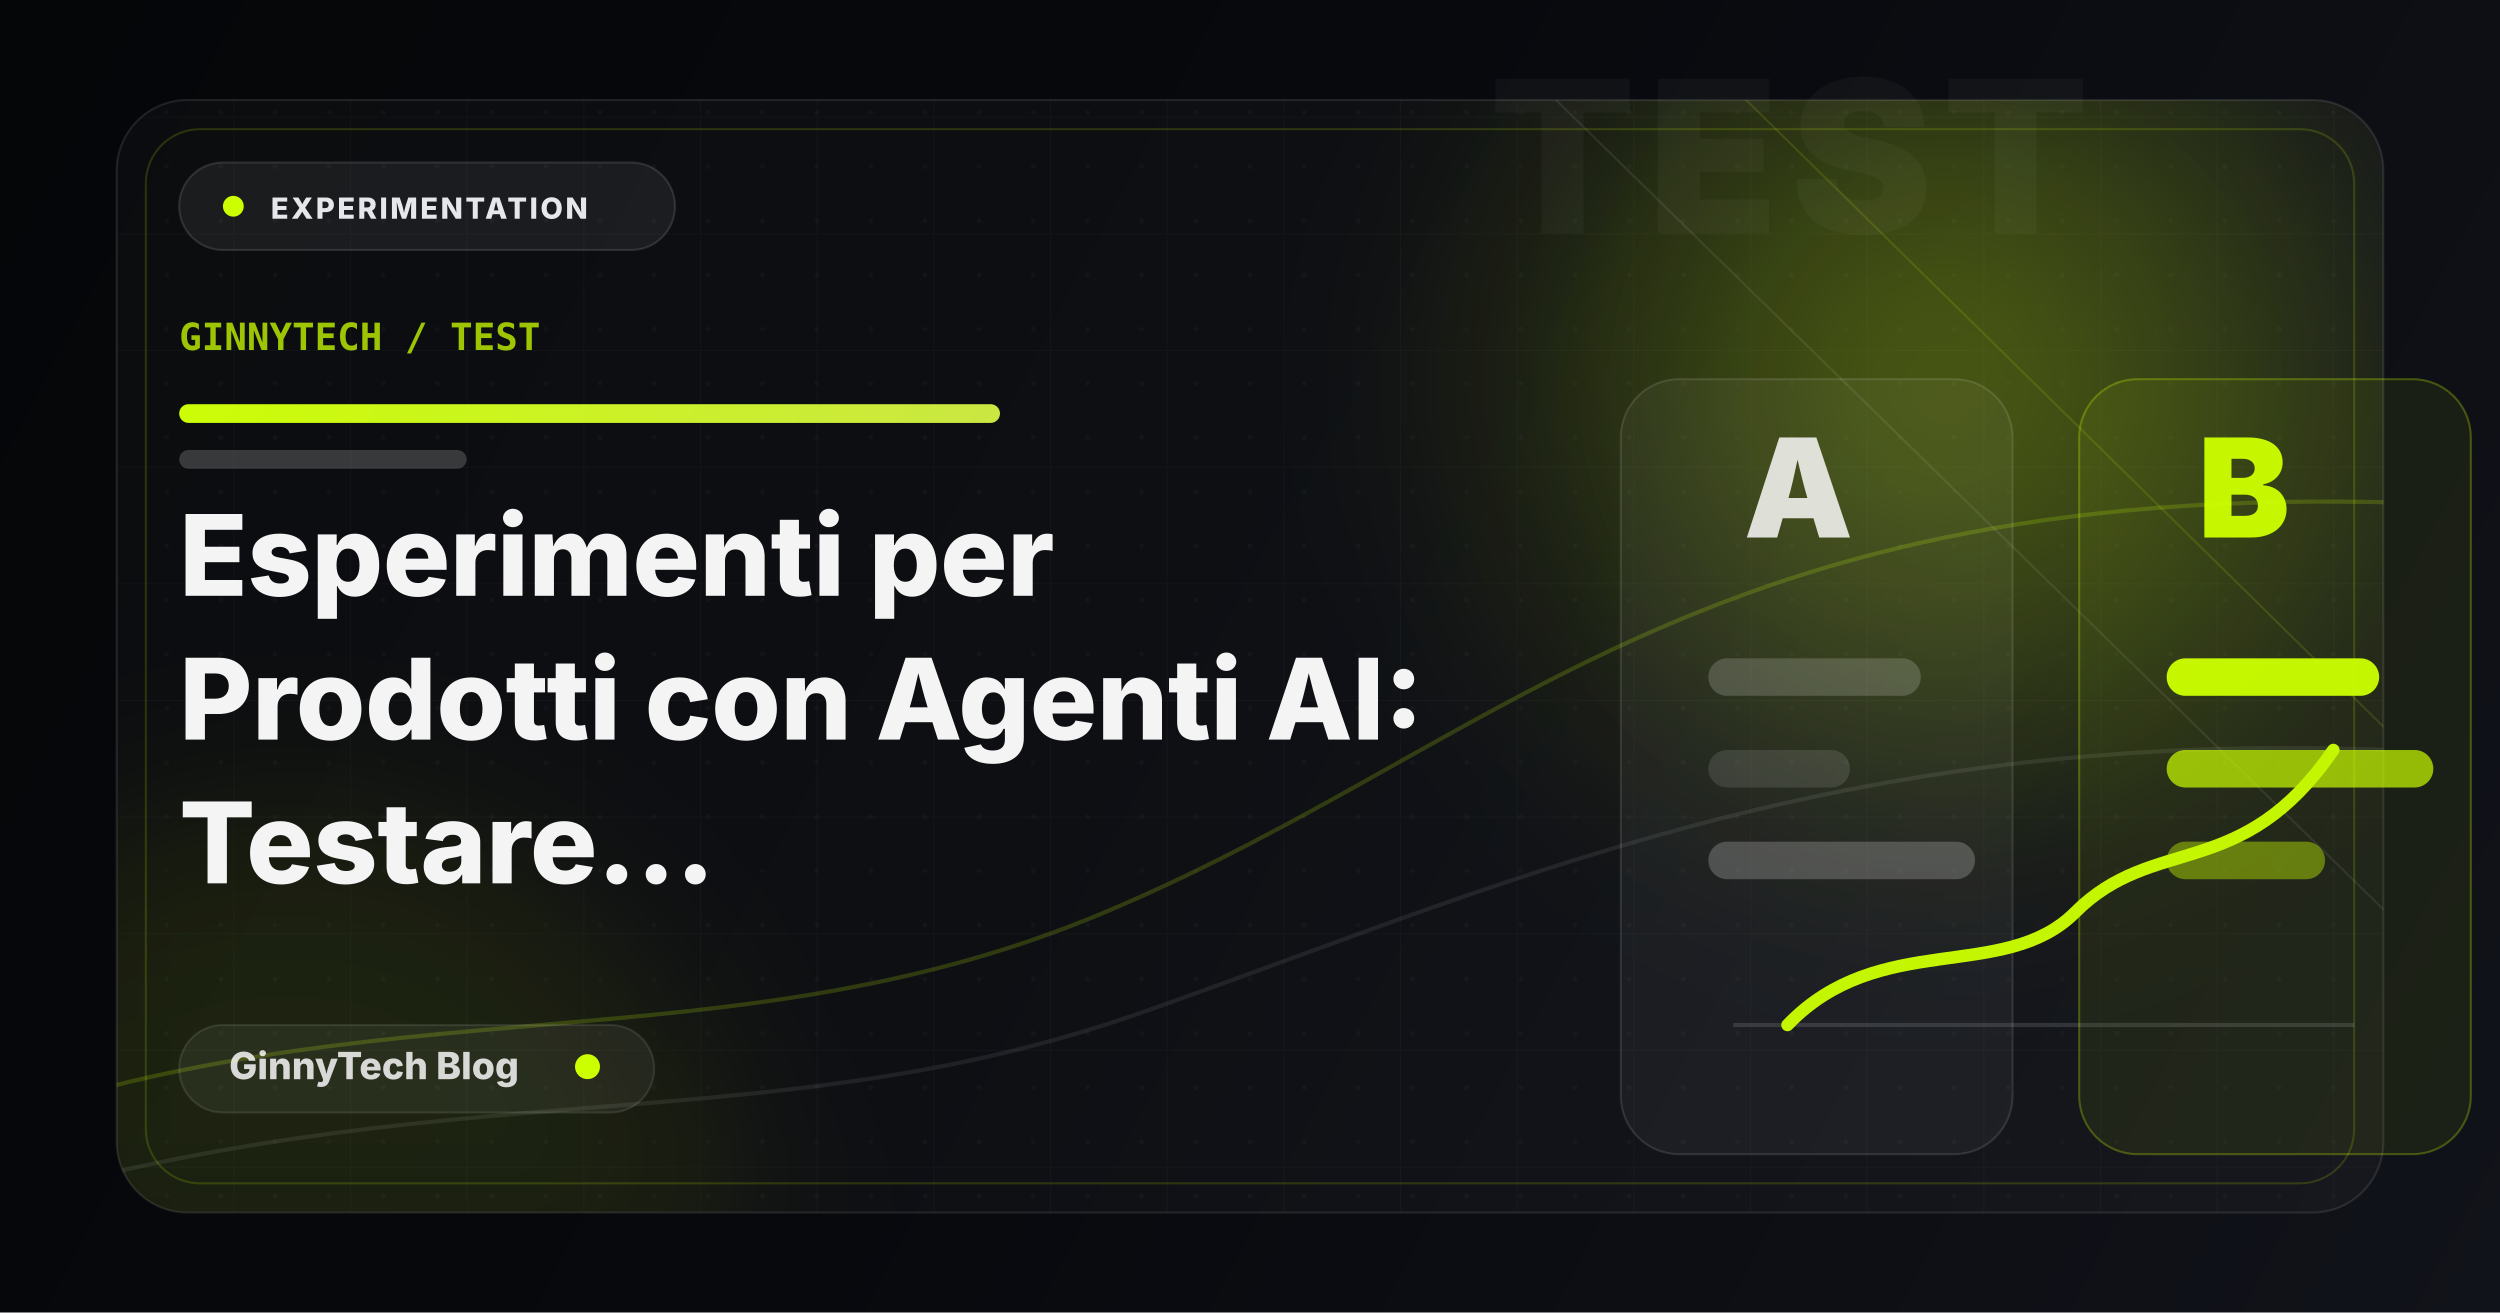
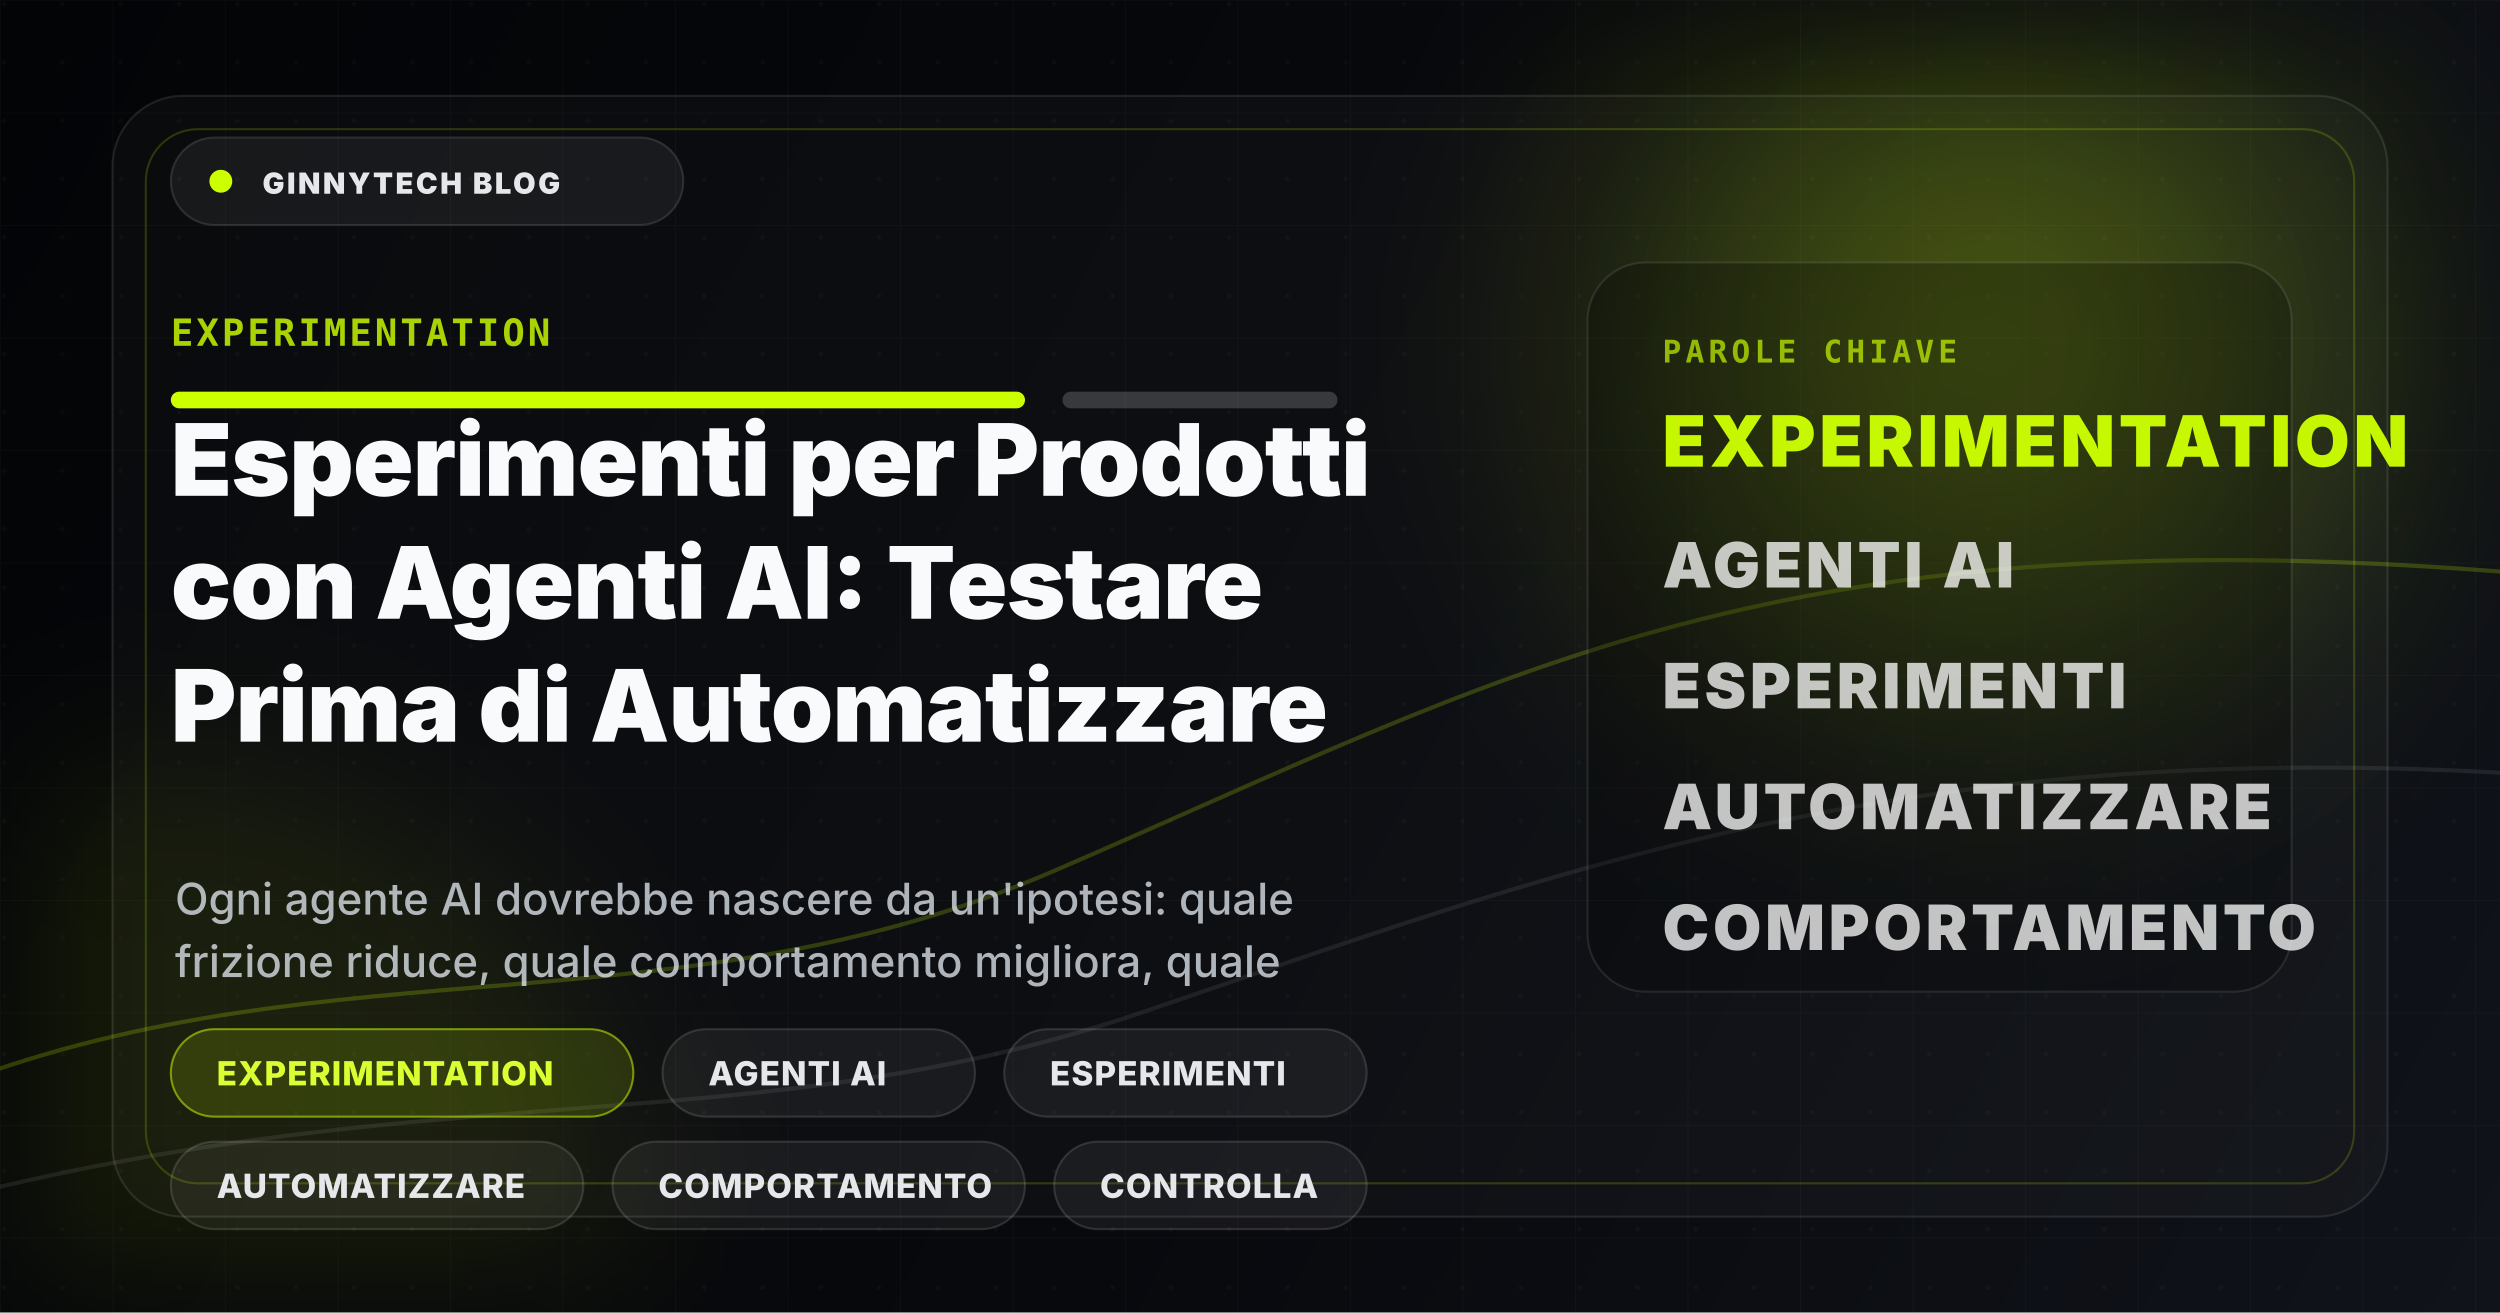
- <svg xmlns="http://www.w3.org/2000/svg" width="1200" height="630" viewBox="0 0 1200 630" fill="none">
+ <svg xmlns="http://www.w3.org/2000/svg" width="1200" height="630" viewBox="0 0 1200 630" fill="none" role="img" aria-label="Copertina articolo GinnyTech: Esperimenti per Prodotti con Agenti AI: Testare Prima di Automatizzare">
  <defs>
    <linearGradient id="bg" x1="0" y1="0" x2="1200" y2="630" gradientUnits="userSpaceOnUse">
-       <stop offset="0" stop-color="#050608" />
-       <stop offset="0.46" stop-color="#08090d" />
-       <stop offset="1" stop-color="#11131a" />
+       <stop offset="0" stop-color="#030406" />
+       <stop offset="0.55" stop-color="#08090d" />
+       <stop offset="1" stop-color="#10131a" />
    </linearGradient>
-     <linearGradient id="lime" x1="96" y1="100" x2="1060" y2="548" gradientUnits="userSpaceOnUse">
-       <stop offset="0" stop-color="#ccff00" stop-opacity="1" />
-       <stop offset="0.52" stop-color="#e7ff65" stop-opacity="0.86" />
-       <stop offset="1" stop-color="#b3e600" stop-opacity="0.9" />
-     </linearGradient>
-     <radialGradient id="glow" cx="50%" cy="50%" r="50%">
-       <stop offset="0" stop-color="#ccff00" stop-opacity="0.35" />
+     <radialGradient id="limeGlow" cx="50%" cy="50%" r="50%">
+       <stop offset="0" stop-color="#ccff00" stop-opacity="0.34" />
      <stop offset="1" stop-color="#ccff00" stop-opacity="0" />
    </radialGradient>
-     <filter id="softBlur" x="-40%" y="-40%" width="180%" height="180%">
+     <pattern id="grid" width="54" height="54" patternUnits="userSpaceOnUse">
+       <path d="M54 0H0V54" stroke="rgba(255,255,255,0.07)" stroke-width="1" />
+     </pattern>
+     <pattern id="dots" width="28" height="28" patternUnits="userSpaceOnUse">
+       <circle cx="2" cy="2" r="1.1" fill="rgba(255,255,255,0.13)" />
+     </pattern>
+     <filter id="blur" x="-50%" y="-50%" width="200%" height="200%">
      <feGaussianBlur stdDeviation="44" />
    </filter>
-     <pattern id="dots" width="26" height="26" patternUnits="userSpaceOnUse">
-       <circle cx="2" cy="2" r="1.15" fill="rgba(255,255,255,0.12)" />
-     </pattern>
-     <pattern id="grid" width="56" height="56" patternUnits="userSpaceOnUse">
-       <path d="M56 0H0V56" stroke="rgba(255,255,255,0.08)" stroke-width="1" />
-     </pattern>
-     <clipPath id="frameClip">
-       <rect x="56" y="48" width="1088" height="534" rx="34" />
-     </clipPath>
  </defs>
  <rect width="1200" height="630" fill="url(#bg)" />
-   <g clip-path="url(#frameClip)">
-     <rect x="0" y="0" width="1200" height="630" fill="url(#grid)" opacity="0.28" />
-     <rect x="0" y="0" width="1200" height="630" fill="url(#dots)" opacity="0.2" />
-     <circle cx="934" cy="184" r="260" fill="url(#glow)" filter="url(#softBlur)" />
-     <circle cx="138" cy="602" r="210" fill="#ccff00" fill-opacity="0.09" filter="url(#softBlur)" />
-     <path d="M-20 544C180 470 350 514 530 438C730 354 826 218 1208 244" stroke="rgba(204,255,0,0.18)" stroke-width="2" />
-     <path d="M-18 582C212 512 366 550 548 486C736 420 906 338 1210 364" stroke="rgba(255,255,255,0.08)" stroke-width="2" />
-     <path d="M616 -80L1166 458" stroke="rgba(255,255,255,0.08)" stroke-width="1" />
-     <path d="M708 -80L1190 394" stroke="rgba(204,255,0,0.13)" stroke-width="1" />
+   <rect width="1200" height="630" fill="url(#grid)" opacity="0.34" />
+   <rect width="1200" height="630" fill="url(#dots)" opacity="0.18" />
+   <circle cx="955" cy="166" r="258" fill="url(#limeGlow)" filter="url(#blur)" />
+   <circle cx="80" cy="590" r="220" fill="#ccff00" fill-opacity="0.08" filter="url(#blur)" />
+   <path d="M-20 520C160 452 326 496 506 418C724 324 852 244 1220 276" stroke="rgba(204,255,0,0.20)" stroke-width="2" />
+   <path d="M-18 574C214 516 366 548 548 486C742 420 914 352 1218 372" stroke="rgba(255,255,255,0.08)" stroke-width="2" />
+   <rect x="54" y="46" width="1092" height="538" rx="34" fill="rgba(255,255,255,0.024)" stroke="rgba(255,255,255,0.10)" />
+   <rect x="70" y="62" width="1060" height="506" rx="25" stroke="rgba(204,255,0,0.18)" />
+   <g transform="translate(82 94)">
+     <rect x="0" y="-28" width="246" height="42" rx="21" fill="rgba(255,255,255,0.06)" stroke="rgba(255,255,255,0.12)" />
+     <circle cx="24" cy="-7" r="5.5" fill="#ccff00" />
+     <text x="44" y="-1" font-family="Montserrat, Inter, Arial, sans-serif" font-size="14" font-weight="850" letter-spacing="1.2" fill="#e5e7eb">GINNYTECH BLOG</text>
  </g>
-   <rect x="56" y="48" width="1088" height="534" rx="34" fill="rgba(255,255,255,0.025)" stroke="rgba(255,255,255,0.10)" />
-   <rect x="70" y="62" width="1060" height="506" rx="26" stroke="rgba(204,255,0,0.16)" stroke-width="1" />
-   <rect x="86" y="78" width="238" height="42" rx="21" fill="rgba(255,255,255,0.065)" stroke="rgba(255,255,255,0.12)" />
-   <circle cx="112" cy="99" r="5" fill="#ccff00" />
-   <text x="130" y="105" font-family="Montserrat, Inter, Arial, sans-serif" font-size="14" font-weight="800" letter-spacing="1.2" fill="#e5e7eb">EXPERIMENTATION</text>
-   <text x="86" y="168" font-family="JetBrains Mono, Consolas, monospace" font-size="18" font-weight="700" fill="rgba(204,255,0,0.76)">GINNYTECH / TEST</text>
-   <rect x="86" y="194" width="394" height="9" rx="4.5" fill="url(#lime)" />
-   <rect x="86" y="216" width="138" height="9" rx="4.5" fill="rgba(255,255,255,0.18)" />
-   <text x="715" y="112" font-family="Montserrat, Inter, Arial, sans-serif" font-size="102" font-weight="900" letter-spacing="6" fill="rgba(255,255,255,0.035)">TEST</text>
-   <g transform="translate(746 142)" opacity="0.96">
-     <rect x="32" y="40" width="188" height="372" rx="28" fill="rgba(255,255,255,0.045)" stroke="rgba(255,255,255,0.12)" />
-     <rect x="252" y="40" width="188" height="372" rx="28" fill="rgba(204,255,0,0.07)" stroke="rgba(204,255,0,0.28)" />
-     <text x="91" y="116" font-family="Montserrat, Inter, Arial, sans-serif" font-size="66" font-weight="900" fill="rgba(255,255,255,0.86)">A</text>
-     <text x="309" y="116" font-family="Montserrat, Inter, Arial, sans-serif" font-size="66" font-weight="900" fill="#ccff00">B</text>
-     <rect x="74" y="174" width="102" height="18" rx="9" fill="rgba(255,255,255,0.18)" />
-     <rect x="74" y="218" width="68" height="18" rx="9" fill="rgba(255,255,255,0.12)" />
-     <rect x="74" y="262" width="128" height="18" rx="9" fill="rgba(255,255,255,0.22)" />
-     <rect x="294" y="174" width="102" height="18" rx="9" fill="#ccff00" />
-     <rect x="294" y="218" width="128" height="18" rx="9" fill="rgba(204,255,0,0.72)" />
-     <rect x="294" y="262" width="76" height="18" rx="9" fill="rgba(204,255,0,0.42)" />
-     <path d="M86 350H384" stroke="rgba(255,255,255,0.13)" stroke-width="2" />
-     <path d="M112 350C156 304 216 330 250 296C288 258 330 282 374 218" stroke="#ccff00" stroke-width="6" stroke-linecap="round" fill="none" />
+   <text x="82" y="166" font-family="JetBrains Mono, Consolas, monospace" font-size="18" font-weight="800" letter-spacing="1.4" fill="rgba(204,255,0,0.82)">EXPERIMENTATION</text>
+   <rect x="82" y="188" width="410" height="8" rx="4" fill="#ccff00" />
+   <rect x="510" y="188" width="132" height="8" rx="4" fill="rgba(255,255,255,0.18)" />
+   <text x="82" y="238" font-family="Montserrat, Inter, Arial, sans-serif" font-size="48" font-weight="850" letter-spacing="-0.4" fill="#f8fafc">Esperimenti per Prodotti</text>
+   <text x="82" y="297" font-family="Montserrat, Inter, Arial, sans-serif" font-size="48" font-weight="850" letter-spacing="-0.4" fill="#f8fafc">con Agenti AI: Testare</text>
+   <text x="82" y="356" font-family="Montserrat, Inter, Arial, sans-serif" font-size="48" font-weight="850" letter-spacing="-0.4" fill="#f8fafc">Prima di Automatizzare</text>
+   <text x="84" y="439" font-family="Inter, Arial, sans-serif" font-size="21" font-weight="500" fill="rgba(226,232,240,0.76)">Ogni agente AI dovrebbe nascere da un'ipotesi: quale</text>
+   <text x="84" y="469" font-family="Inter, Arial, sans-serif" font-size="21" font-weight="500" fill="rgba(226,232,240,0.76)">frizione riduce, quale comportamento migliora, quale</text>
+   <g opacity="0.96">
+     <rect x="762" y="126" width="338" height="350" rx="28" fill="rgba(0,0,0,0.24)" stroke="rgba(255,255,255,0.10)" />
+     <text x="798" y="174" font-family="JetBrains Mono, Consolas, monospace" font-size="15" font-weight="800" letter-spacing="2" fill="rgba(204,255,0,0.70)">PAROLE CHIAVE</text>
+     <text x="798" y="224" font-family="Montserrat, Inter, Arial, sans-serif" font-size="34" font-weight="900" letter-spacing="1.8" fill="#ccff00">EXPERIMENTATION</text>
+     <text x="798" y="282" font-family="Montserrat, Inter, Arial, sans-serif" font-size="30" font-weight="900" letter-spacing="1.8" fill="rgba(255,255,255,0.78)">AGENTI AI</text>
+     <text x="798" y="340" font-family="Montserrat, Inter, Arial, sans-serif" font-size="30" font-weight="900" letter-spacing="1.8" fill="rgba(255,255,255,0.78)">ESPERIMENTI</text>
+     <text x="798" y="398" font-family="Montserrat, Inter, Arial, sans-serif" font-size="30" font-weight="900" letter-spacing="1.8" fill="rgba(255,255,255,0.78)">AUTOMATIZZARE</text>
+     <text x="798" y="456" font-family="Montserrat, Inter, Arial, sans-serif" font-size="30" font-weight="900" letter-spacing="1.8" fill="rgba(255,255,255,0.78)">COMPORTAMENTO</text>
  </g>
-   <text x="86" y="286" font-family="Montserrat, Inter, Arial, sans-serif" font-size="54" font-weight="800" letter-spacing="-0.2" fill="#f4f4f5">Esperimenti per</text>
-   <text x="86" y="355" font-family="Montserrat, Inter, Arial, sans-serif" font-size="54" font-weight="800" letter-spacing="-0.2" fill="#f4f4f5">Prodotti con Agenti AI:</text>
-   <text x="86" y="424" font-family="Montserrat, Inter, Arial, sans-serif" font-size="54" font-weight="800" letter-spacing="-0.2" fill="#f4f4f5">Testare...</text>
-   <g transform="translate(86 520)">
-     <rect x="0" y="-28" width="228" height="42" rx="21" fill="rgba(255,255,255,0.055)" stroke="rgba(255,255,255,0.10)" />
-     <text x="24" y="-2" font-family="Montserrat, Inter, Arial, sans-serif" font-size="18" font-weight="800" fill="rgba(255,255,255,0.82)">GinnyTech Blog</text>
-     <circle cx="196" cy="-8" r="6" fill="#ccff00" />
+   <g transform="translate(82 526)">
+     <rect x="0" y="-32" width="222" height="42" rx="21" fill="rgba(204,255,0,0.14)" stroke="rgba(204,255,0,0.52)" />
+     <text x="22" y="-5" font-family="Montserrat, Inter, Arial, sans-serif" font-size="16" font-weight="800" letter-spacing="0.5" fill="#d9ff33">EXPERIMENTATION</text>
+   </g>
+   <g transform="translate(318 526)">
+     <rect x="0" y="-32" width="150" height="42" rx="21" fill="rgba(255,255,255,0.055)" stroke="rgba(255,255,255,0.13)" />
+     <text x="22" y="-5" font-family="Montserrat, Inter, Arial, sans-serif" font-size="16" font-weight="800" letter-spacing="0.5" fill="#e5e7eb">AGENTI AI</text>
+   </g>
+   <g transform="translate(482 526)">
+     <rect x="0" y="-32" width="174" height="42" rx="21" fill="rgba(255,255,255,0.055)" stroke="rgba(255,255,255,0.13)" />
+     <text x="22" y="-5" font-family="Montserrat, Inter, Arial, sans-serif" font-size="16" font-weight="800" letter-spacing="0.5" fill="#e5e7eb">ESPERIMENTI</text>
+   </g>
+   <g transform="translate(82 580)">
+     <rect x="0" y="-32" width="198" height="42" rx="21" fill="rgba(255,255,255,0.055)" stroke="rgba(255,255,255,0.13)" />
+     <text x="22" y="-5" font-family="Montserrat, Inter, Arial, sans-serif" font-size="16" font-weight="800" letter-spacing="0.5" fill="#e5e7eb">AUTOMATIZZARE</text>
+   </g>
+   <g transform="translate(294 580)">
+     <rect x="0" y="-32" width="198" height="42" rx="21" fill="rgba(255,255,255,0.055)" stroke="rgba(255,255,255,0.13)" />
+     <text x="22" y="-5" font-family="Montserrat, Inter, Arial, sans-serif" font-size="16" font-weight="800" letter-spacing="0.5" fill="#e5e7eb">COMPORTAMENTO</text>
+   </g>
+   <g transform="translate(506 580)">
+     <rect x="0" y="-32" width="150" height="42" rx="21" fill="rgba(255,255,255,0.055)" stroke="rgba(255,255,255,0.13)" />
+     <text x="22" y="-5" font-family="Montserrat, Inter, Arial, sans-serif" font-size="16" font-weight="800" letter-spacing="0.5" fill="#e5e7eb">CONTROLLA</text>
  </g>
</svg>
